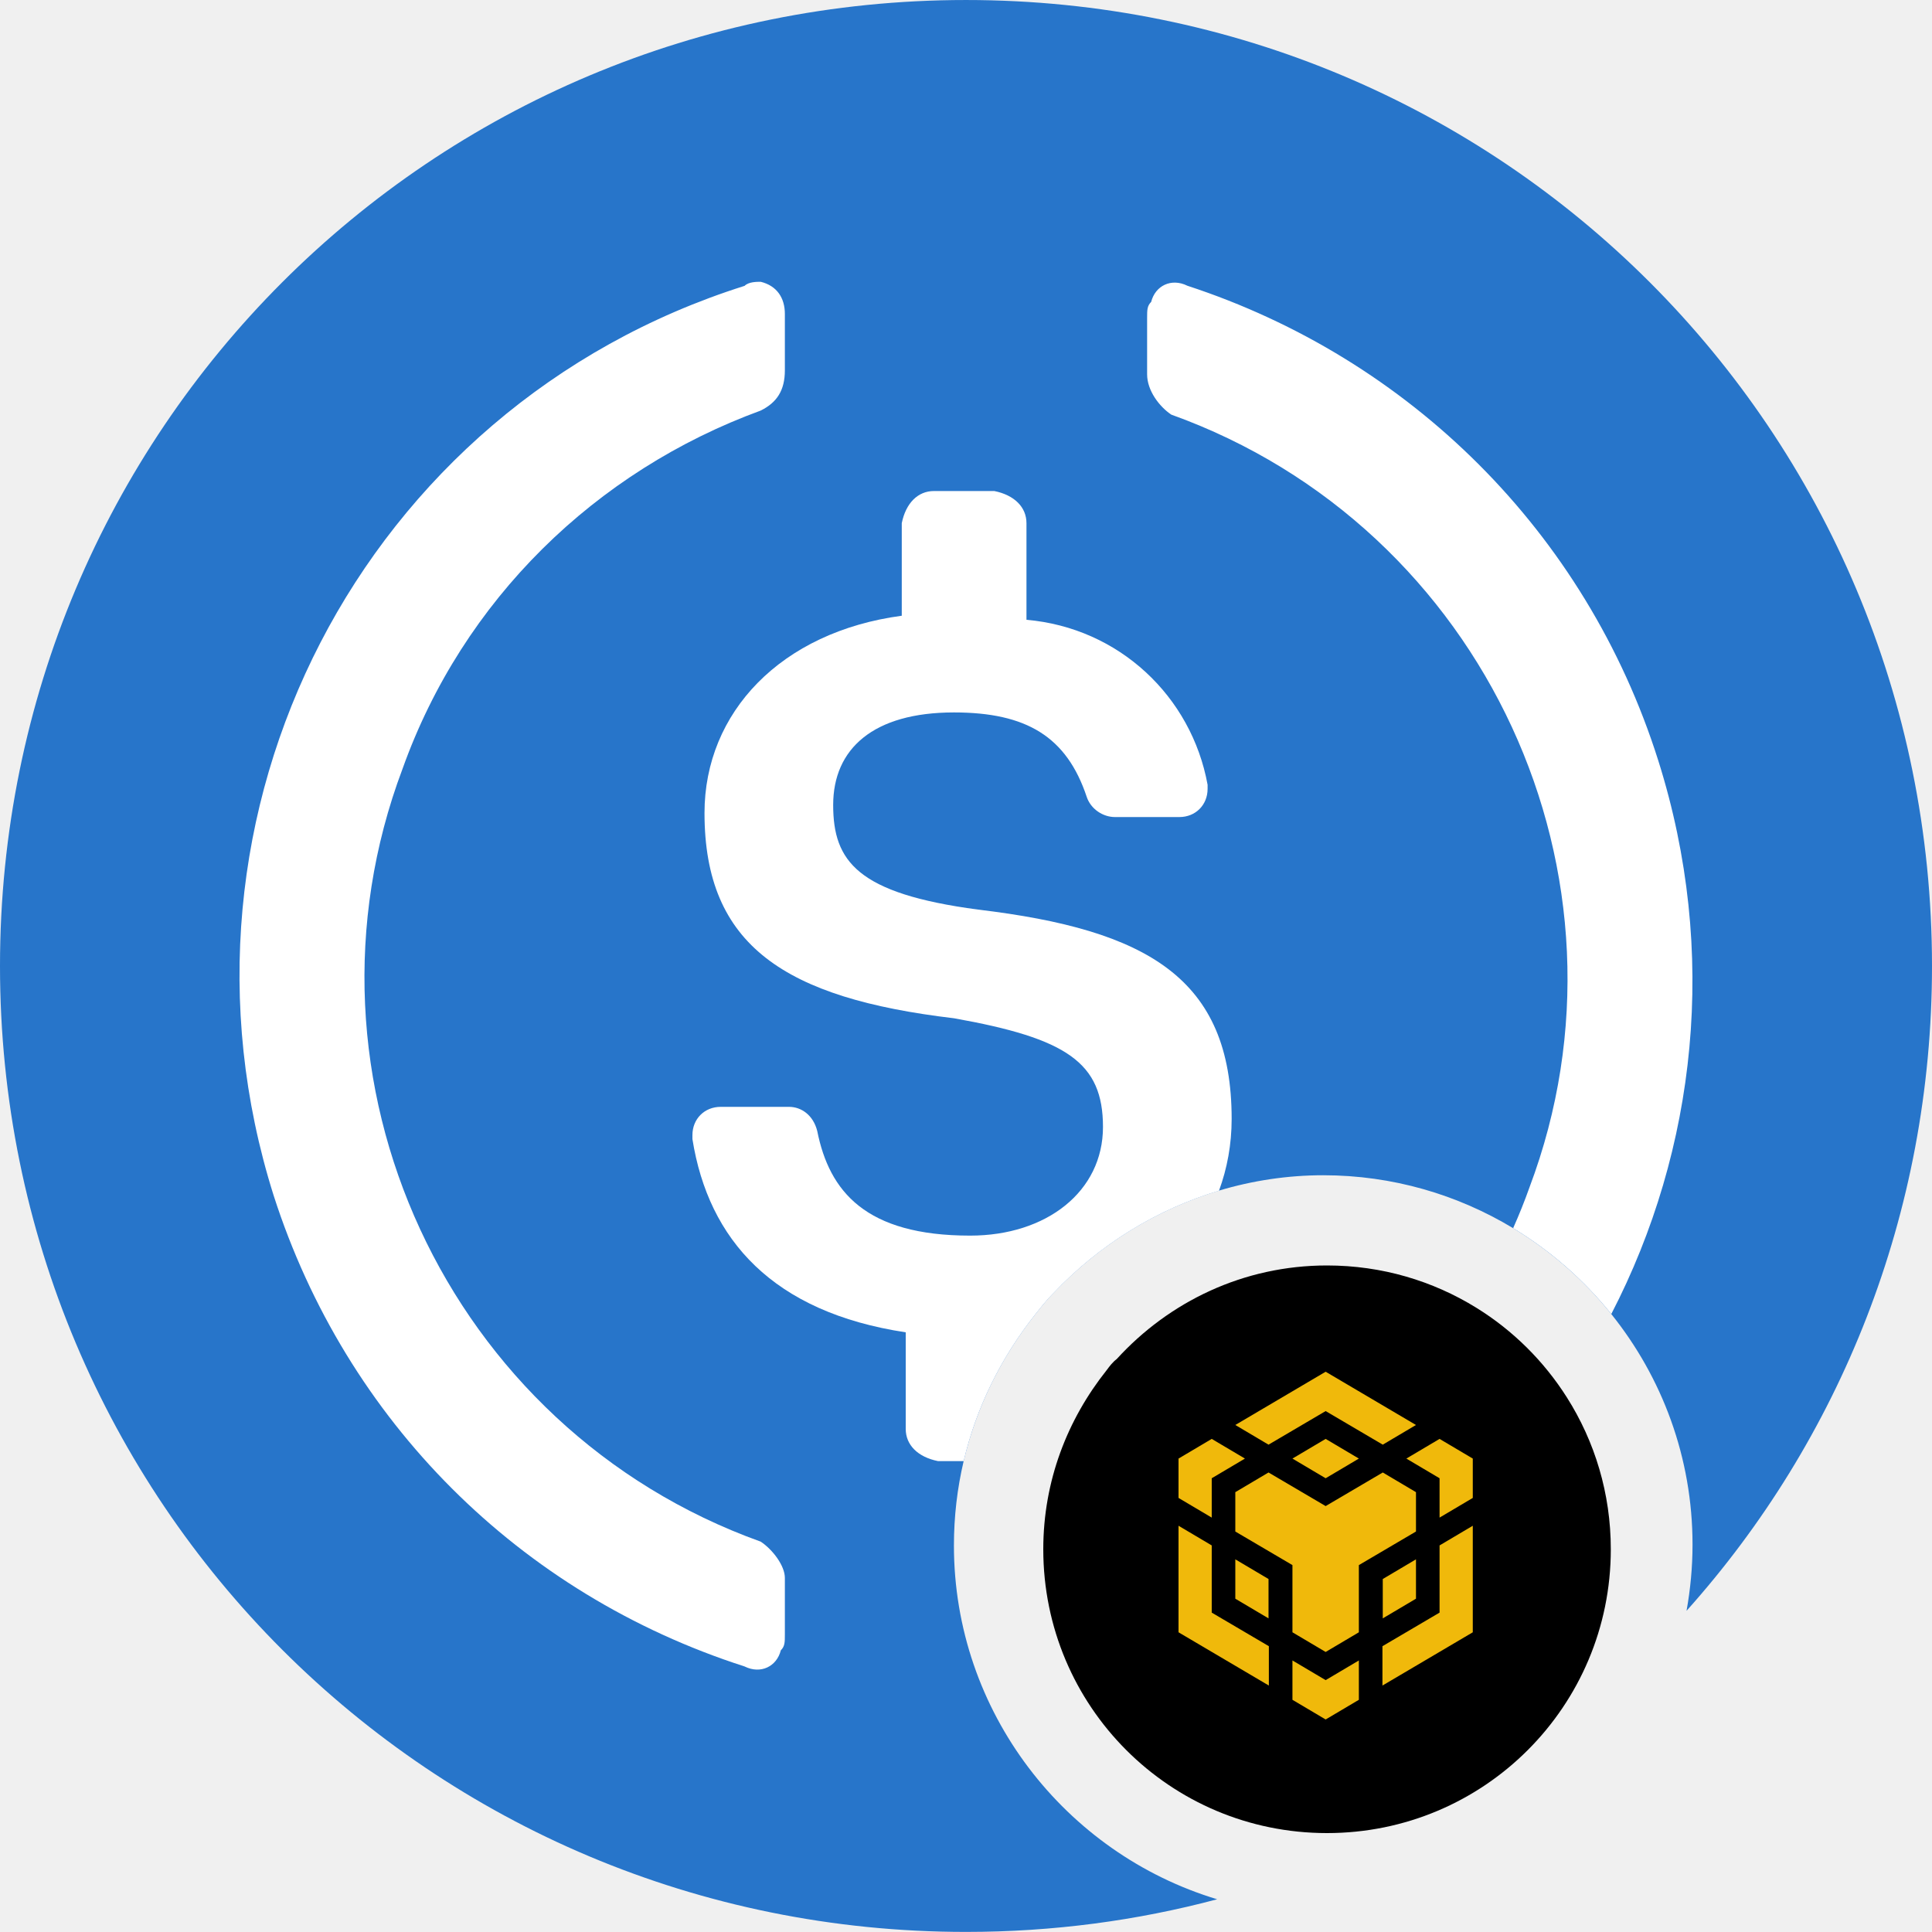
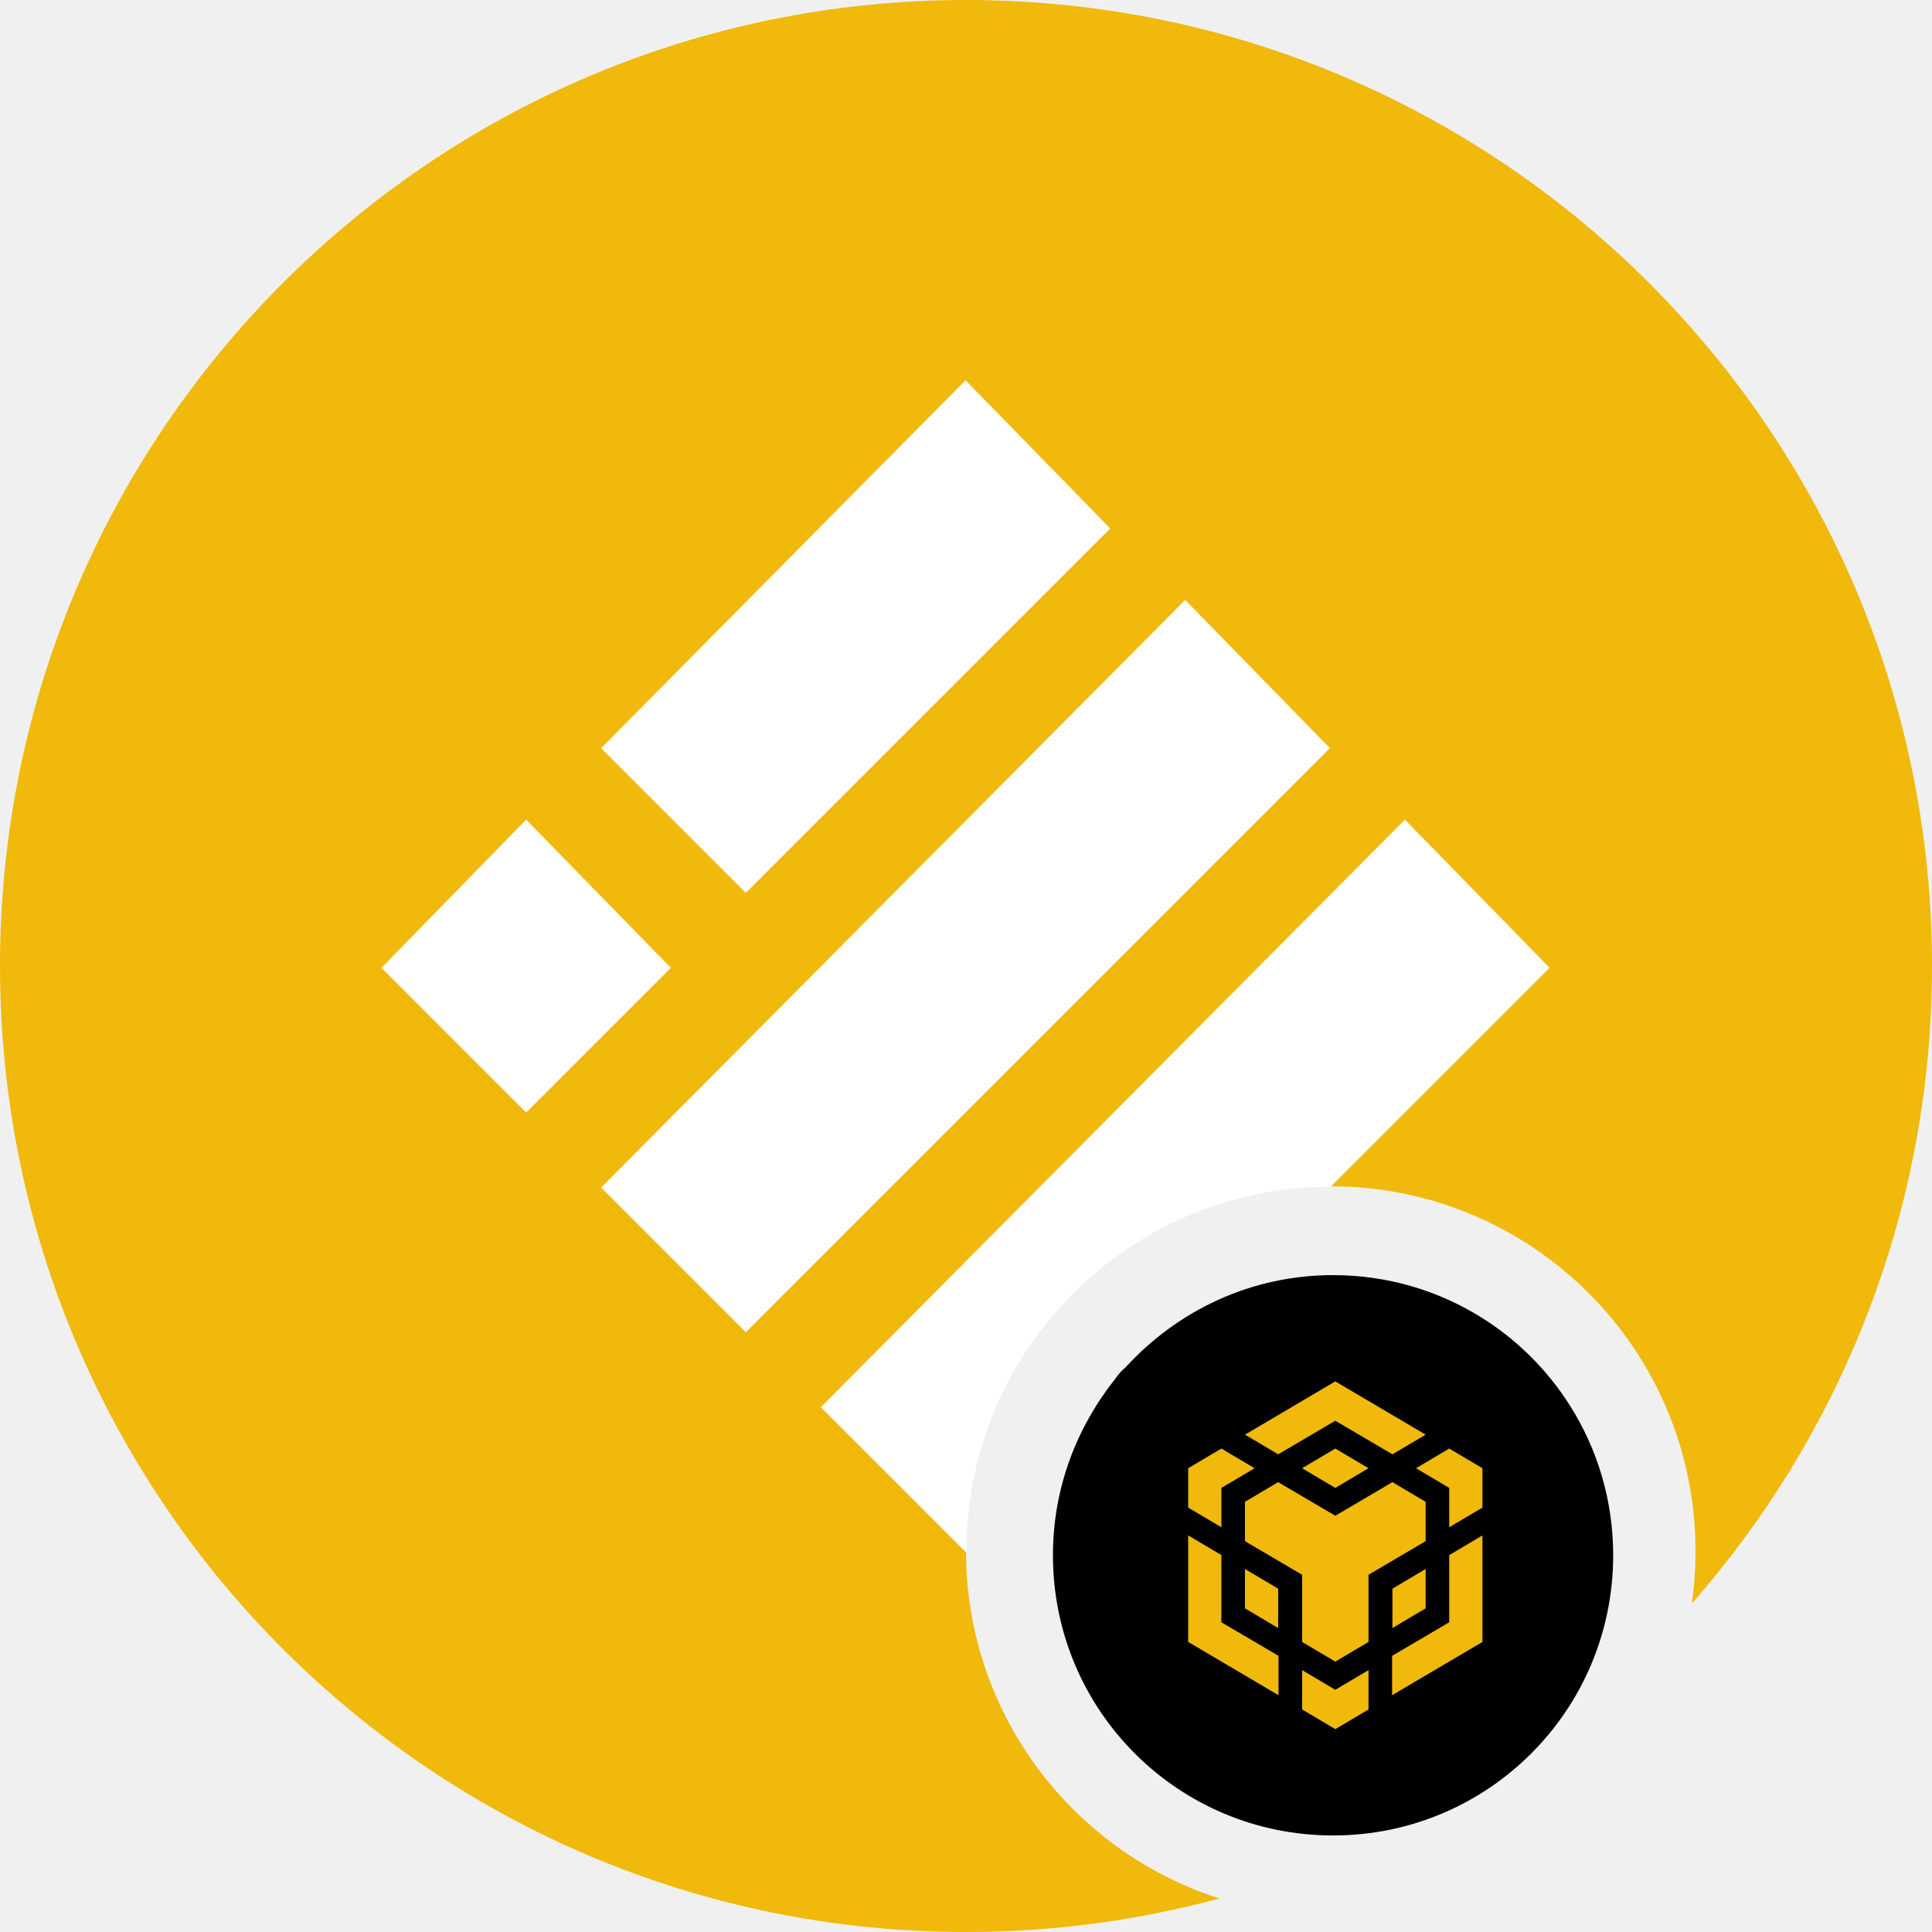
<svg xmlns="http://www.w3.org/2000/svg" width="200" height="200" viewBox="0 0 200 200" fill="none">
-   <g clip-path="url(#clip0_1769_39581)">
-     <path d="M174.59 166.751C174.99 164.521 175.21 162.231 175.21 159.891C175.21 150.881 172.06 142.581 166.8 136.031C163.97 132.501 160.53 129.491 156.64 127.141C150.89 123.671 144.16 121.661 136.98 121.661C133.3 121.661 129.66 122.211 126.19 123.251C119.73 125.191 113.81 128.831 109.07 133.841C108.24 134.671 107.61 135.511 107.19 136.031C103.55 140.631 101.05 145.771 99.76 151.241C99.09 154.081 98.75 157.001 98.75 159.991C98.75 177.221 110.27 191.871 126 196.611C117.71 198.821 109 199.991 100 199.991C44.58 200.001 0 155.421 0 100.001C0 44.581 44.58 0.001 100 0.001C155.42 0.001 200 44.581 200 100.001C200 125.701 190.41 149.081 174.59 166.751Z" fill="#2775CA" />
-     <path d="M127.5 115.831C127.5 118.461 127.04 120.951 126.19 123.261C119.73 125.201 113.81 128.841 109.07 133.851C108.24 134.681 107.61 135.521 107.19 136.041C103.55 140.641 101.05 145.781 99.76 151.251H97.09C95.01 150.831 93.76 149.581 93.76 147.921V137.921C80.01 135.841 73.34 128.341 71.68 117.921V117.501C71.68 115.831 72.93 114.581 74.6 114.581H81.68C82.93 114.581 84.18 115.411 84.6 117.081C85.85 123.331 89.6 127.911 100.43 127.911C108.35 127.911 114.18 123.331 114.18 116.661C114.18 109.991 110.43 107.491 98.76 105.411C81.26 103.331 72.93 97.911 72.93 84.161C72.93 73.741 80.85 65.411 93.35 63.741V54.161C93.77 52.081 95.02 50.831 96.68 50.831H102.93C105.01 51.251 106.26 52.501 106.26 54.161V64.161C115.84 64.991 123.34 72.081 125.01 81.241V81.661C125.01 83.331 123.76 84.581 122.09 84.581H115.42C114.17 84.581 112.92 83.751 112.5 82.501C110.42 76.251 106.25 73.751 98.75 73.751C90.42 73.751 86.25 77.501 86.25 83.331C86.25 89.161 88.75 92.501 101.25 94.161C118.75 96.251 127.5 101.251 127.5 115.831Z" fill="white" />
-     <path d="M171.669 78.751C164.169 55.001 145.839 37.081 122.919 29.581C121.249 28.751 119.589 29.581 119.169 31.251C118.749 31.671 118.749 32.081 118.749 32.921V38.751C118.749 40.421 119.999 42.081 121.249 42.921C153.749 54.591 170.419 90.841 158.329 122.921C157.819 124.361 157.249 125.771 156.639 127.141C160.529 129.491 163.969 132.501 166.799 136.031C175.619 118.991 177.919 98.561 171.669 78.751ZM78.749 42.501C80.419 41.671 81.249 40.421 81.249 38.331V32.501C81.249 30.831 80.419 29.581 78.749 29.171C78.329 29.171 77.499 29.171 77.079 29.591C37.499 42.091 15.829 84.171 28.329 123.761C35.829 147.091 53.749 165.011 77.079 172.511C78.749 173.341 80.409 172.511 80.829 170.841C81.249 170.421 81.249 170.011 81.249 169.171V163.341C81.249 162.091 79.999 160.421 78.749 159.591C46.249 147.921 29.579 111.671 41.669 79.591C47.919 62.081 61.669 48.751 78.749 42.501Z" fill="white" />
-     <path d="M166.75 160.38C166.75 176.63 153.63 189.76 137.37 189.76C121.11 189.76 108 176.63 108 160.38C108 153.3 110.5 146.94 114.56 141.84C114.87 141.42 115.18 141.01 115.6 140.69C121.02 134.75 128.72 131 137.37 131C143.05 131 148.34 132.6 152.83 135.38C156.62 137.72 159.83 140.91 162.21 144.67C165.09 149.22 166.75 154.6 166.75 160.38Z" fill="black" />
-     <path d="M127.879 147.514L137.231 142L146.582 147.514L143.144 149.551L137.231 146.074L131.317 149.551L127.879 147.514ZM146.582 154.468L143.144 152.431L137.231 155.908L131.317 152.431L127.879 154.468V158.542L133.793 162.019V168.974L137.231 171.011L140.669 168.974V162.019L146.582 158.542V154.468ZM146.582 165.497V161.422L143.144 163.459V167.534L146.582 165.497ZM149.023 166.937L143.11 170.414V174.488L152.462 168.974V157.945L149.023 159.982V166.937ZM145.585 150.991L149.023 153.028V157.102L152.462 155.065V150.991L149.023 148.954L145.585 150.991ZM133.793 171.889V175.963L137.231 178L140.669 175.963V171.889L137.231 173.926L133.793 171.889ZM127.879 165.497L131.317 167.534V163.459L127.879 161.422V165.497ZM133.793 150.991L137.231 153.028L140.669 150.991L137.231 148.954L133.793 150.991ZM125.438 153.028L128.876 150.991L125.438 148.954L122 150.991V155.065L125.438 157.102V153.028ZM125.438 159.982L122 157.945V168.974L131.352 174.488V170.414L125.438 166.937V159.982Z" fill="#F0B90B" />
+   <g clip-path="url(#clip0_1769_39597)">
+     <path d="M99.949 39.366L114.929 54.708L77.207 92.43L62.227 77.449L99.949 39.366Z" fill="white" stroke="white" />
+     <path d="M122.69 62.108L137.671 77.449L77.207 137.913L62.227 122.933L122.69 62.108Z" fill="white" stroke="white" />
+     <path d="M54.469 84.849L69.45 100.191L54.469 115.172L39.488 100.191L54.469 84.849Z" fill="white" stroke="white" />
+     <path fill-rule="evenodd" clip-rule="evenodd" d="M160.413 100.191L145.433 84.849L84.969 145.674L99.949 160.654L99.999 160.605C99.999 160.591 99.999 160.576 99.999 160.563C99.999 139.709 116.904 122.804 137.758 122.804C137.772 122.804 137.787 122.804 137.8 122.804L160.413 100.191Z" fill="white" />
+     <path d="M145.432 84.849L145.467 84.815L145.432 84.779L145.397 84.814L145.432 84.849ZM160.413 100.19L160.447 100.226L160.482 100.191L160.448 100.156L160.413 100.19ZM84.968 145.674L84.933 145.64L84.898 145.674L84.933 145.709L84.968 145.674ZM99.949 160.654L99.914 160.69L99.949 160.725L99.983 160.69L99.949 160.654ZM99.998 160.605L100.033 160.641L100.048 160.626V160.605H99.998ZM137.8 122.804V122.853H137.82L137.835 122.838L137.8 122.804ZM145.397 84.884L160.377 100.225L160.448 100.156L145.467 84.815L145.397 84.884ZM85.003 145.709L145.467 84.884L145.397 84.814L84.933 145.64L85.003 145.709ZM99.983 160.62L85.003 145.64L84.933 145.709L99.914 160.69L99.983 160.62ZM99.964 160.571L99.914 160.62L99.983 160.69L100.033 160.641L99.964 160.571ZM100.048 160.605C100.048 160.591 100.048 160.576 100.048 160.563H99.949C99.949 160.576 99.949 160.591 99.949 160.605H100.048ZM100.048 160.563C100.048 139.736 116.931 122.853 137.757 122.853V122.754C116.876 122.754 99.949 139.681 99.949 160.563H100.048ZM137.757 122.853C137.771 122.853 137.786 122.853 137.8 122.853V122.754C137.786 122.754 137.771 122.754 137.757 122.754V122.853ZM160.378 100.156L137.765 122.769L137.835 122.838L160.447 100.226L160.378 100.156Z" fill="white" />
+     <path d="M166.996 161.003C166.996 177.044 154.044 190.006 137.993 190.006C121.942 190.006 109 177.044 109 161.003C109 154.014 111.468 147.735 115.476 142.701C115.782 142.286 116.088 141.882 116.502 141.566C121.853 135.702 129.454 132 137.993 132C143.6 132 148.822 133.579 153.255 136.324C156.996 138.634 160.165 141.783 162.514 145.495C165.357 149.986 166.996 155.297 166.996 161.003Z" fill="black" />
+     <path d="M128.879 148.514L138.231 143L147.582 148.514L144.144 150.551L138.231 147.074L132.317 150.551L128.879 148.514ZM147.582 155.468L144.144 153.431L138.231 156.908L132.317 153.431L128.879 155.468V159.542L134.793 163.019V169.974L138.231 172.011L141.669 169.974V163.019L147.582 159.542V155.468ZM147.582 166.497V162.422L144.144 164.459V168.534L147.582 166.497ZM150.023 167.937L144.11 171.414V175.488L153.462 169.974V158.945L150.023 160.982V167.937ZM146.585 151.991L150.023 154.028V158.102L153.462 156.065V151.991L150.023 149.954L146.585 151.991ZM134.793 172.889V176.963L138.231 179L141.669 176.963V172.889L138.231 174.926L134.793 172.889ZM128.879 166.497L132.317 168.534V164.459L128.879 162.422V166.497ZM134.793 151.991L138.231 154.028L141.669 151.991L138.231 149.954L134.793 151.991ZM126.438 154.028L129.876 151.991L126.438 149.954L123 151.991V156.065L126.438 158.102V154.028ZM126.438 160.982L123 158.945V169.974L132.352 175.488V171.414L126.438 167.937V160.982Z" fill="#F0B90B" />
+     <path fill-rule="evenodd" clip-rule="evenodd" d="M175.13 165.998C190.612 148.388 200 125.29 200 100C200 44.772 155.228 0 100 0C44.772 0 0 44.772 0 100C0 155.228 44.772 200 100 200C109.074 200 117.865 198.792 126.222 196.527C111.024 191.655 100.019 177.417 100 160.605L99.951 160.654L84.97 145.674L145.434 84.849L160.415 100.191L137.802 122.804C158.636 122.826 175.518 139.724 175.518 160.563C175.518 162.409 175.386 164.223 175.13 165.998ZM99.951 39.366L114.931 54.708L77.209 92.43L62.228 77.449L99.951 39.366ZM137.673 77.449L122.692 62.108L62.228 122.933L77.209 137.913L137.673 77.449ZM54.467 84.849L69.448 100.191L54.467 115.172L39.487 100.191L54.467 84.849Z" fill="#F0B90B" />
  </g>
  <defs>
-     <clipPath id="clip0_1769_39581">
+     <clipPath id="clip0_1769_39597">
      <rect width="200" height="200" fill="white" />
    </clipPath>
  </defs>
</svg>
